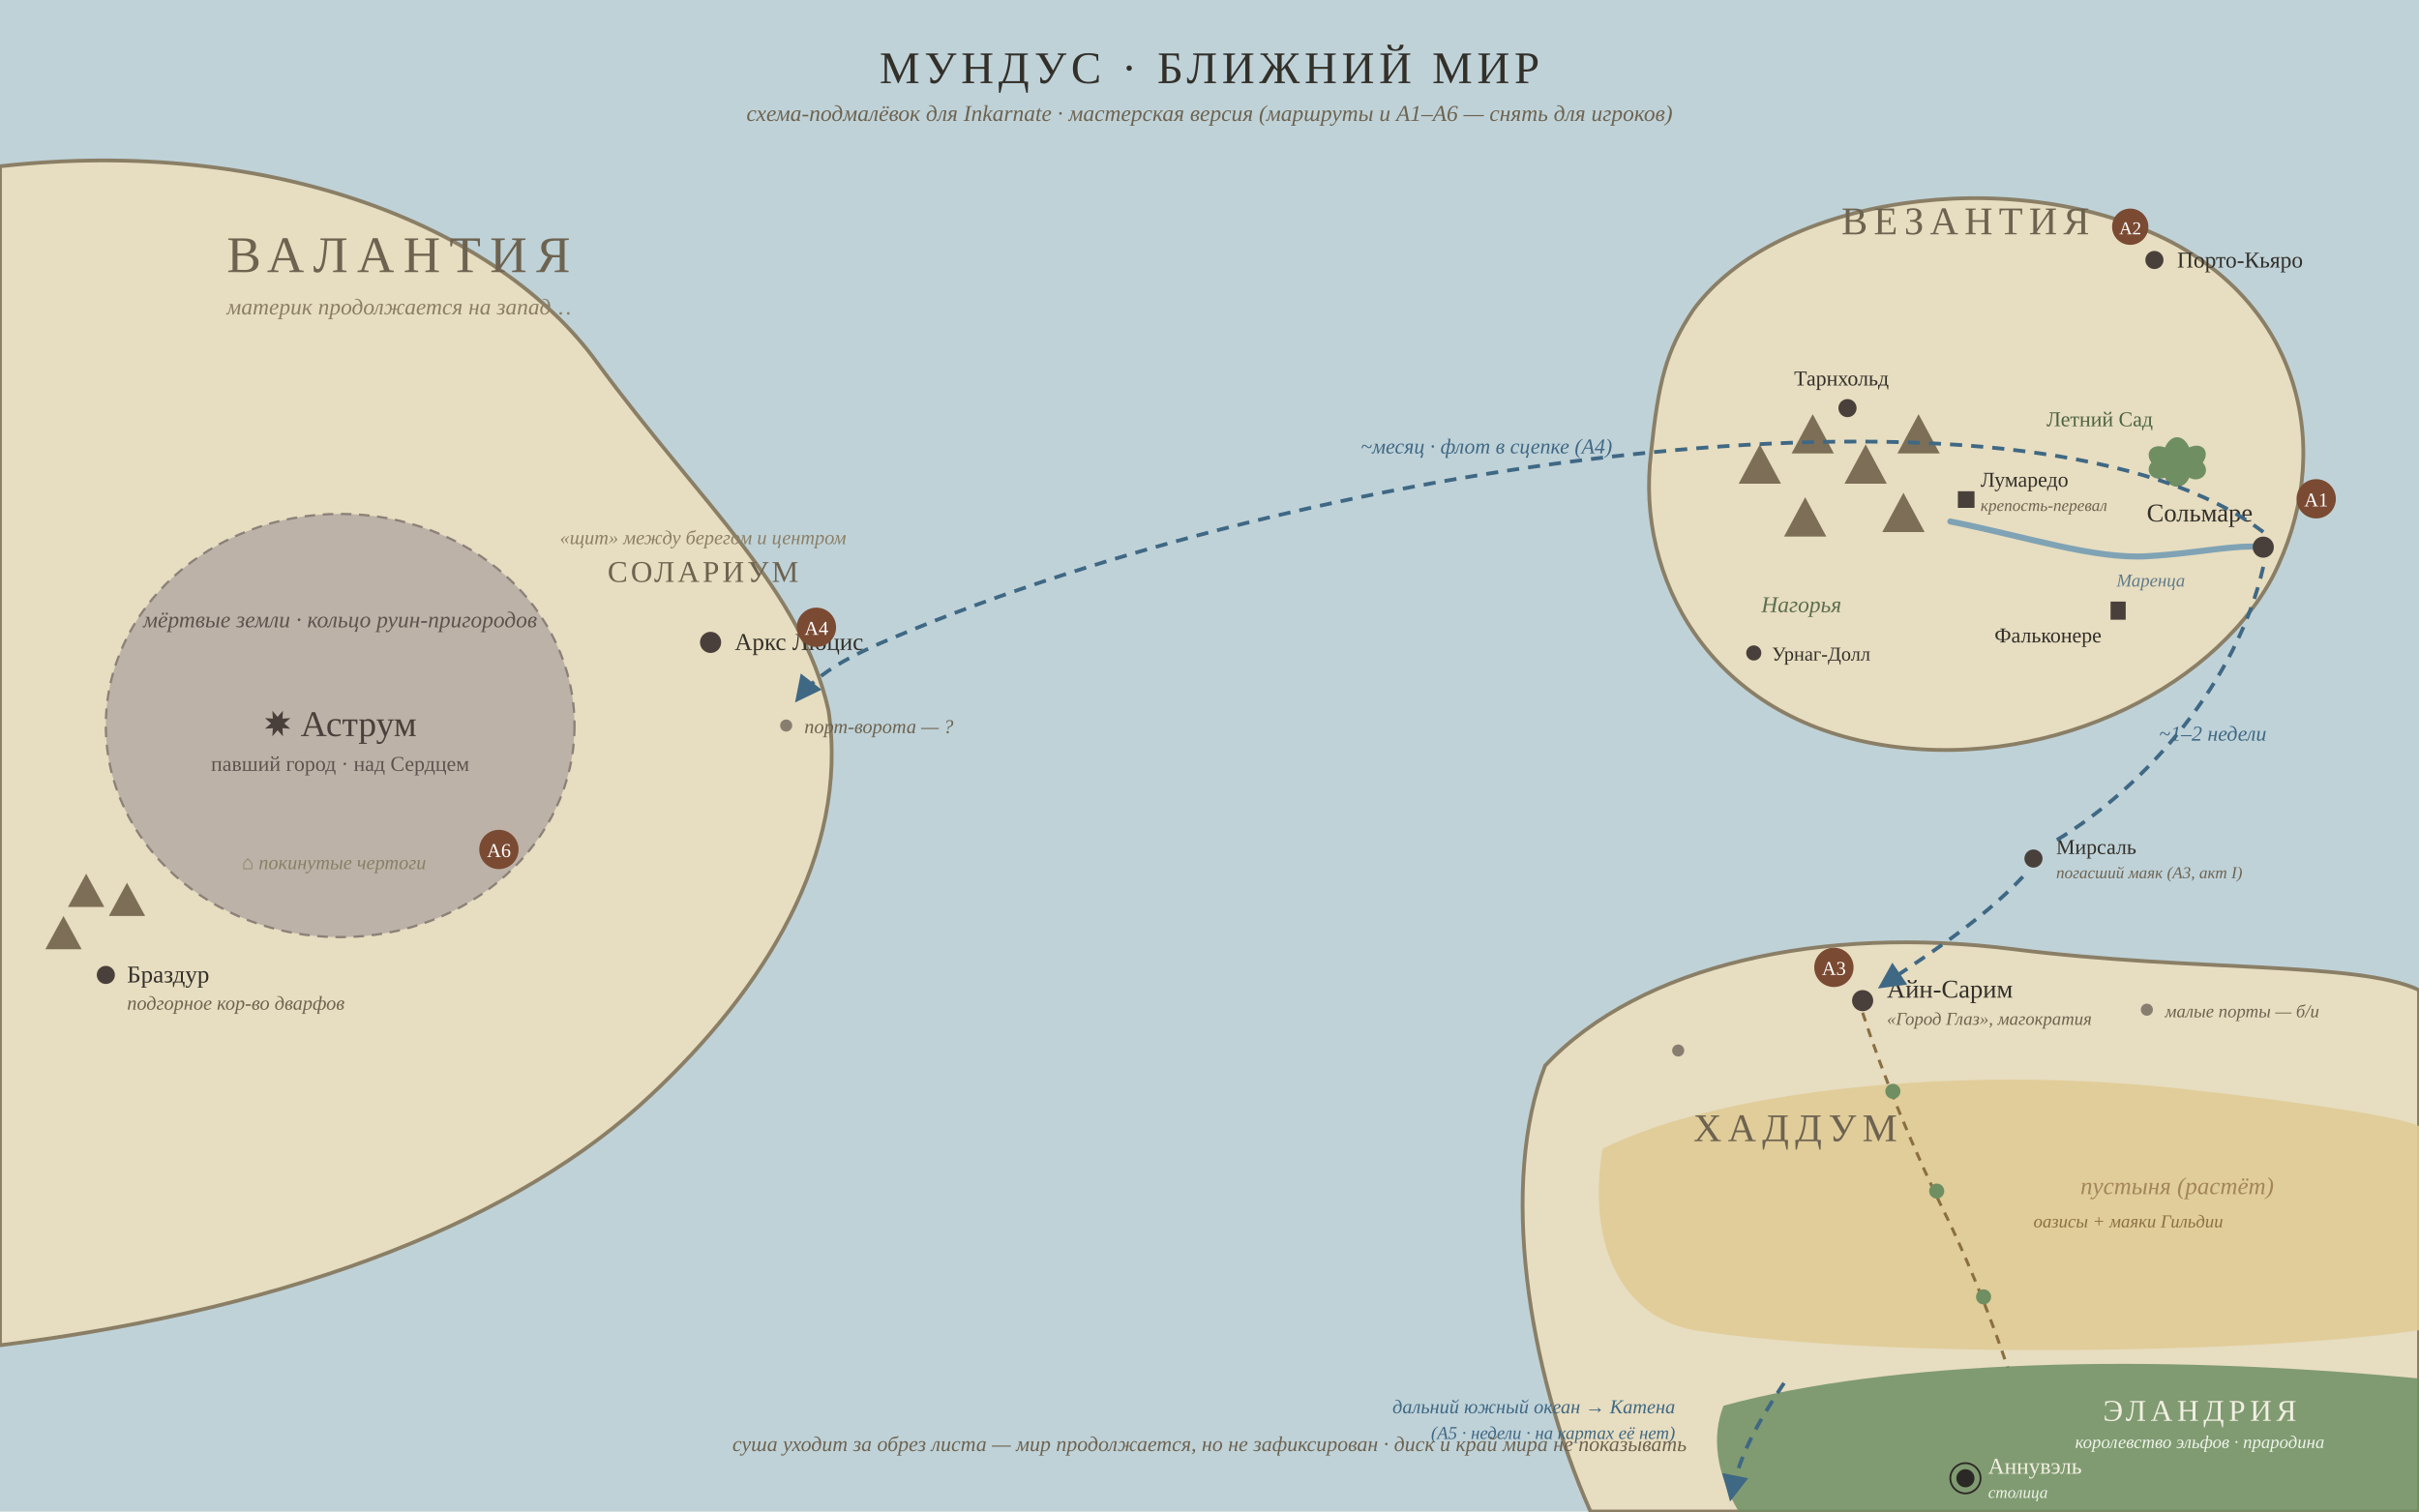
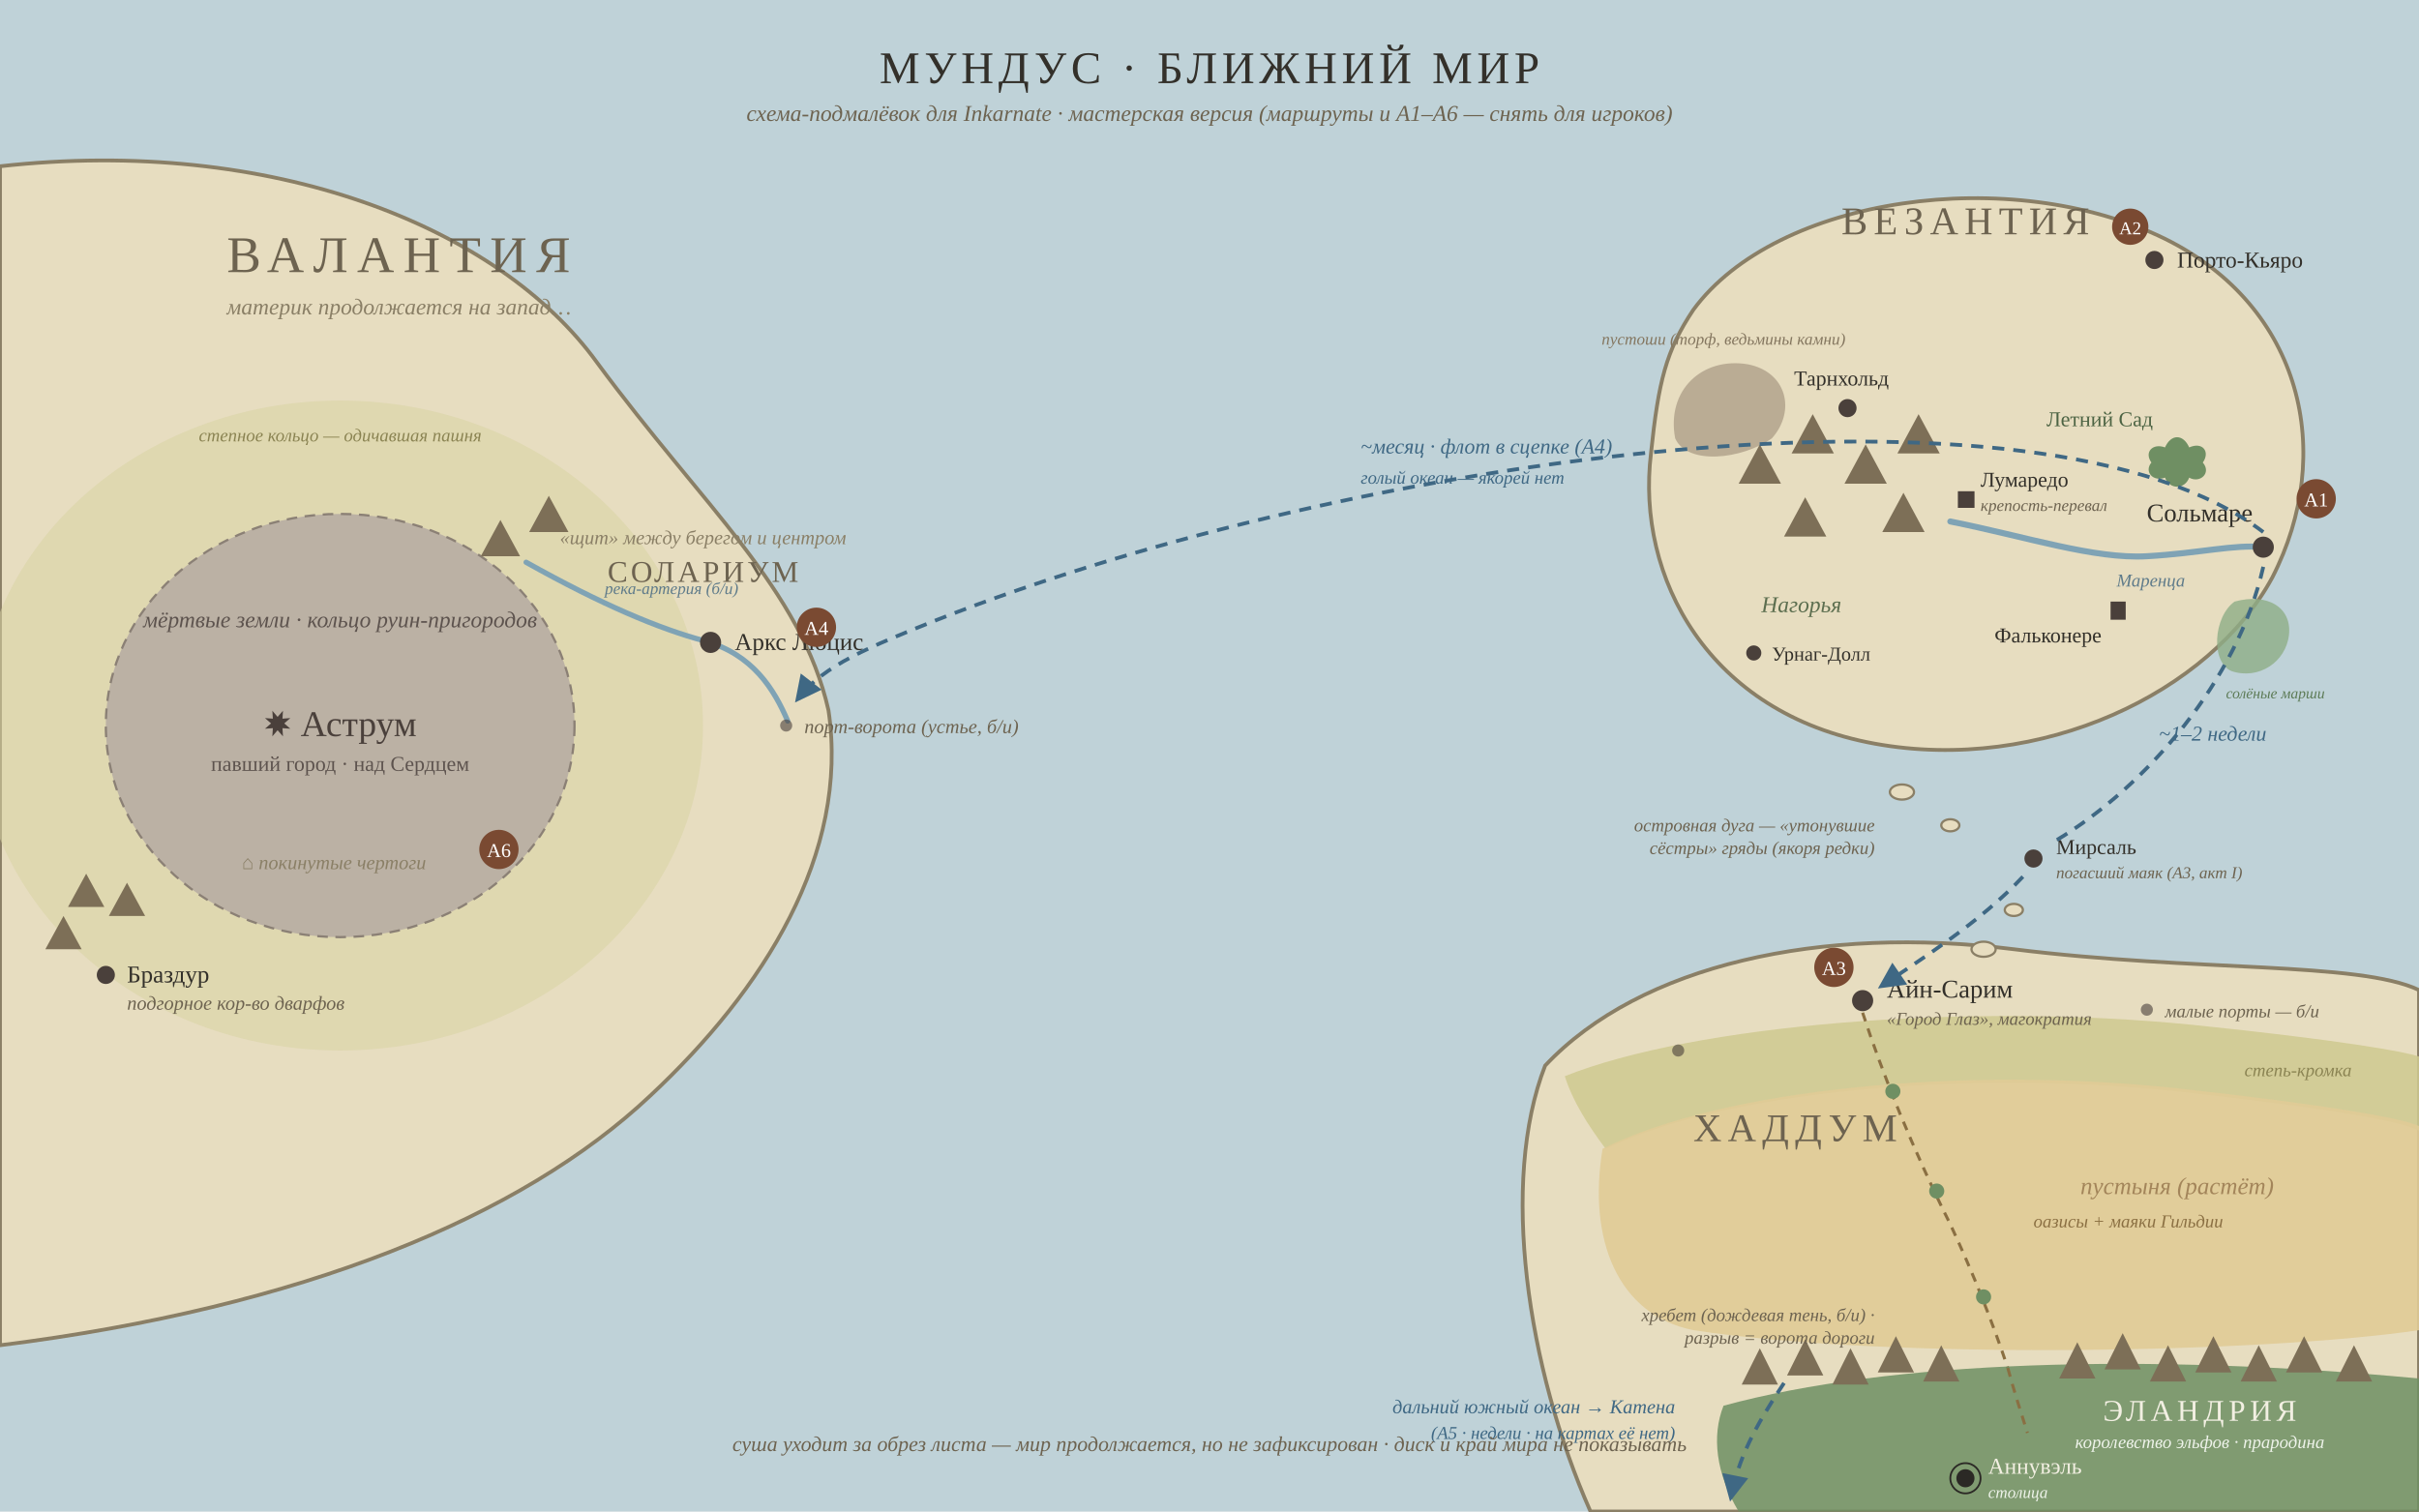
<svg xmlns="http://www.w3.org/2000/svg" viewBox="0 0 1600 1000" font-family="Georgia, 'Times New Roman', serif">
  <defs>
    <marker id="arr" viewBox="0 0 10 10" refX="8" refY="5" markerWidth="7" markerHeight="7" orient="auto">
      <path d="M0,0 L10,5 L0,10 z" fill="#3f6884" />
    </marker>
  </defs>
  <rect width="1600" height="1000" fill="#bfd2d8" />
  <path d="M0,110 C180,90 330,150 395,240 C465,335 530,390 548,470 C562,565 505,655 430,725 C345,805 200,865 0,890 Z" fill="#e7ddc0" stroke="#8a7f66" stroke-width="2.5" />
  <text x="150" y="180" font-size="34" letter-spacing="6" fill="#6d6350">ВАЛАНТИЯ</text>
  <text x="150" y="208" font-size="15" fill="#8a7f66" font-style="italic">материк продолжается на запад…</text>
+   <ellipse cx="225" cy="480" rx="240" ry="215" fill="#d8d3a3" opacity="0.55" />
+   <text x="225" y="292" font-size="12" fill="#8a8352" font-style="italic" text-anchor="middle">степное кольцо — одичавшая пашня</text>
  <ellipse cx="225" cy="480" rx="155" ry="140" fill="#b5aaa2" stroke="#7c716b" stroke-width="1.5" stroke-dasharray="7 5" opacity="0.85" />
  <text x="225" y="415" font-size="15" fill="#5d534e" text-anchor="middle" font-style="italic">мёртвые земли · кольцо руин-пригородов</text>
  <text x="225" y="487" font-size="24" text-anchor="middle" fill="#4a403b">✸ Аструм</text>
  <text x="225" y="510" font-size="14" text-anchor="middle" fill="#5d534e">павший город · над Сердцем</text>
  <circle cx="330" cy="562" r="13" fill="#7a4a32" />
  <text x="330" y="567" font-size="13" fill="#fff" text-anchor="middle">А6</text>
+   <path d="M318,368 l13,-24 13,24 z M350,352 l13,-24 13,24 z" fill="#7d6f57" />
+   <path d="M348,372 C398,400 436,416 466,424 C498,433 512,456 521,477" fill="none" stroke="#7fa3b5" stroke-width="3.5" stroke-linecap="round" />
+   <text x="400" y="393" font-size="11" fill="#5f7b8a" font-style="italic">река-артерия (б/и)</text>
  <text x="465" y="385" font-size="20" letter-spacing="2" fill="#6d6350" text-anchor="middle">СОЛАРИУМ</text>
  <circle cx="470" cy="425" r="7" fill="#4a403b" />
  <text x="486" y="430" font-size="16" fill="#33302a">Аркс Люцис</text>
  <circle cx="520" cy="480" r="4" fill="#4a403b" opacity="0.6" />
-   <text x="532" y="485" font-size="13" fill="#6d6350" font-style="italic">порт-ворота — ?</text>
+   <text x="532" y="485" font-size="13" fill="#6d6350" font-style="italic">порт-ворота (устье, б/и)</text>
  <circle cx="540" cy="415" r="13" fill="#7a4a32" />
  <text x="540" y="420" font-size="13" fill="#fff" text-anchor="middle">А4</text>
  <text x="465" y="360" font-size="13" fill="#8a7f66" font-style="italic" text-anchor="middle">«щит» между берегом и центром</text>
  <path d="M45,600 l12,-22 12,22 z M72,606 l12,-22 12,22 z M30,628 l12,-22 12,22 z" fill="#7d6f57" />
  <circle cx="70" cy="645" r="6" fill="#4a403b" />
  <text x="84" y="650" font-size="16" fill="#33302a">Браздур</text>
  <text x="84" y="668" font-size="13" fill="#6d6350" font-style="italic">подгорное кор-во дварфов</text>
  <text x="160" y="575" font-size="13" fill="#8a7f66" font-style="italic">⌂ покинутые чертоги</text>
  <path d="M1120,205 C1175,130 1330,108 1432,158 C1523,203 1545,300 1503,382 C1462,458 1350,512 1240,492 C1130,472 1082,382 1092,300 C1097,252 1102,232 1120,205 Z" fill="#e7ddc0" stroke="#8a7f66" stroke-width="2.5" />
  <text x="1300" y="155" font-size="26" letter-spacing="4" fill="#6d6350" text-anchor="middle">ВЕЗАНТИЯ</text>
+   <path d="M1108,290 C1102,258 1126,236 1156,241 C1182,246 1188,272 1172,290 C1152,304 1116,308 1108,290 Z" fill="#ab9c86" opacity="0.75" />
+   <text x="1140" y="228" font-size="11" fill="#84765f" font-style="italic" text-anchor="middle">пустоши (торф, ведьмины камни)</text>
+   <path d="M1478,398 C1500,392 1516,402 1514,420 C1512,438 1494,450 1476,444 C1462,438 1464,408 1478,398 Z" fill="#8fae87" opacity="0.8" />
+   <text x="1505" y="462" font-size="10" fill="#5c7a55" font-style="italic" text-anchor="middle">солёные марши</text>
  <path d="M1150,320 l14,-26 14,26 z M1185,300 l14,-26 14,26 z M1220,320 l14,-26 14,26 z M1255,300 l14,-26 14,26 z M1180,355 l14,-26 14,26 z M1245,352 l14,-26 14,26 z" fill="#7d6f57" />
  <path d="M1290,345 C1340,355 1385,370 1420,368 C1455,366 1478,360 1497,362" fill="none" stroke="#7fa3b5" stroke-width="4" stroke-linecap="round" />
  <text x="1400" y="388" font-size="12" fill="#5f7b8a" font-style="italic">Маренца</text>
  <circle cx="1497" cy="362" r="7" fill="#4a403b" />
  <text x="1490" y="345" font-size="17" fill="#33302a" text-anchor="end">Сольмаре</text>
  <circle cx="1532" cy="330" r="13" fill="#7a4a32" />
  <text x="1532" y="335" font-size="13" fill="#fff" text-anchor="middle">А1</text>
  <path d="M1432,296 c4,-9 12,-9 16,0 c9,-4 14,3 9,10 c6,7 -2,14 -9,10 c-3,8 -13,8 -16,0 c-8,3 -14,-4 -9,-10 c-5,-7 1,-13 9,-10 z" fill="#6f8f63" />
  <text x="1424" y="282" font-size="14" fill="#4c6343" text-anchor="end">Летний Сад</text>
  <rect x="1396" y="398" width="10" height="12" fill="#4a403b" />
  <text x="1390" y="425" font-size="14" fill="#33302a" text-anchor="end">Фальконере</text>
  <circle cx="1425" cy="172" r="6" fill="#4a403b" />
  <text x="1440" y="177" font-size="15" fill="#33302a">Порто-Кьяро</text>
  <circle cx="1409" cy="150" r="12" fill="#7a4a32" />
  <text x="1409" y="155" font-size="12" fill="#fff" text-anchor="middle">А2</text>
  <rect x="1295" y="325" width="11" height="11" fill="#4a403b" />
  <text x="1310" y="322" font-size="14" fill="#33302a">Лумаредо</text>
  <text x="1310" y="338" font-size="11" fill="#6d6350" font-style="italic">крепость-перевал</text>
  <circle cx="1222" cy="270" r="6" fill="#4a403b" />
  <text x="1218" y="255" font-size="14" fill="#33302a" text-anchor="middle">Тарнхольд</text>
  <text x="1165" y="405" font-size="15" fill="#5c6e4f" font-style="italic">Нагорья</text>
  <circle cx="1160" cy="432" r="5" fill="#4a403b" />
  <text x="1172" y="437" font-size="13" fill="#33302a">Урнаг-Долл</text>
  <path d="M1022,705 C1085,638 1205,612 1332,628 C1452,643 1560,636 1600,655 L1600,1000 L1052,1000 C1010,905 992,782 1022,705 Z" fill="#e7ddc0" stroke="#8a7f66" stroke-width="2.5" />
+   <path d="M1035,712 C1120,678 1300,663 1450,678 C1548,688 1592,696 1600,699 L1600,748 C1590,742 1540,733 1440,722 C1300,707 1140,722 1062,760 C1050,744 1040,728 1035,712 Z" fill="#cfc98f" opacity="0.85" />
+   <text x="1520" y="712" font-size="12" fill="#8a8352" font-style="italic" text-anchor="middle">степь-кромка</text>
  <path d="M1060,760 C1140,720 1300,705 1440,720 C1540,731 1590,740 1600,745 L1600,880 C1500,895 1250,900 1120,880 C1070,870 1050,820 1060,760 Z" fill="#e0cb96" opacity="0.9" />
  <text x="1120" y="755" font-size="26" letter-spacing="4" fill="#6d6350">ХАДДУМ</text>
  <text x="1440" y="790" font-size="16" fill="#a3855a" font-style="italic" text-anchor="middle">пустыня (растёт)</text>
  <circle cx="1232" cy="662" r="7" fill="#4a403b" />
  <text x="1248" y="660" font-size="17" fill="#33302a">Айн-Сарим</text>
  <text x="1248" y="678" font-size="12" fill="#6d6350" font-style="italic">«Город Глаз», магократия</text>
  <circle cx="1213" cy="640" r="13" fill="#7a4a32" />
  <text x="1213" y="645" font-size="13" fill="#fff" text-anchor="middle">А3</text>
  <circle cx="1110" cy="695" r="4" fill="#4a403b" opacity="0.6" />
  <circle cx="1420" cy="668" r="4" fill="#4a403b" opacity="0.6" />
  <text x="1432" y="673" font-size="12" fill="#6d6350" font-style="italic">малые порты — б/и</text>
  <path d="M1232,670 C1245,710 1265,760 1290,810 C1305,842 1318,875 1328,905" fill="none" stroke="#8a6f42" stroke-width="2" stroke-dasharray="6 5" />
  <circle cx="1252" cy="722" r="5" fill="#6f8f63" />
  <circle cx="1281" cy="788" r="5" fill="#6f8f63" />
  <circle cx="1312" cy="858" r="5" fill="#6f8f63" />
  <text x="1345" y="812" font-size="12" fill="#8a6f42" font-style="italic">оазисы + маяки Гильдии</text>
  <path d="M1140,930 C1250,900 1420,895 1600,912 L1600,1000 L1150,1000 C1135,975 1132,950 1140,930 Z" fill="#6f8f63" opacity="0.85" />
  <text x="1455" y="940" font-size="20" letter-spacing="3" fill="#f2efe2" text-anchor="middle">ЭЛАНДРИЯ</text>
  <text x="1455" y="958" font-size="12" fill="#eef3ea" text-anchor="middle" font-style="italic">королевство эльфов · прародина</text>
  <circle cx="1300" cy="978" r="10" fill="none" stroke="#2b2925" stroke-width="1.2" />
  <circle cx="1300" cy="978" r="6" fill="#2b2925" />
  <text x="1315" y="975" font-size="15" fill="#f2efe2">Аннувэль</text>
  <text x="1315" y="991" font-size="11" fill="#eef3ea" font-style="italic">столица</text>
+   <path d="M1152,916 l12,-24 12,24 z M1182,910 l12,-24 12,24 z M1212,916 l12,-24 12,24 z M1242,908 l12,-24 12,24 z M1272,914 l12,-24 12,24 z" fill="#7d6f57" />
+   <path d="M1362,912 l12,-24 12,24 z M1392,906 l12,-24 12,24 z M1422,914 l12,-24 12,24 z M1452,908 l12,-24 12,24 z M1482,914 l12,-24 12,24 z M1512,908 l12,-24 12,24 z M1545,914 l12,-24 12,24 z" fill="#7d6f57" />
+   <text x="1240" y="874" font-size="12" fill="#6d6350" font-style="italic" text-anchor="end">хребет (дождевая тень, б/и) ·</text>
+   <text x="1240" y="889" font-size="12" fill="#6d6350" font-style="italic" text-anchor="end">разрыв = ворота дороги</text>
+   <path d="M1328,905 C1332,920 1336,932 1341,948" fill="none" stroke="#8a6f42" stroke-width="2" stroke-dasharray="6 5" />
+   <ellipse cx="1258" cy="524" rx="8" ry="5" fill="#e7ddc0" stroke="#8a7f66" stroke-width="1.5" />
+   <ellipse cx="1290" cy="546" rx="6" ry="4" fill="#e7ddc0" stroke="#8a7f66" stroke-width="1.5" />
+   <ellipse cx="1332" cy="602" rx="6" ry="4" fill="#e7ddc0" stroke="#8a7f66" stroke-width="1.5" />
+   <ellipse cx="1312" cy="628" rx="8" ry="5" fill="#e7ddc0" stroke="#8a7f66" stroke-width="1.5" />
+   <text x="1240" y="550" font-size="12" fill="#6d6350" font-style="italic" text-anchor="end">островная дуга — «утонувшие</text>
+   <text x="1240" y="565" font-size="12" fill="#6d6350" font-style="italic" text-anchor="end">сёстры» гряды (якоря редки)</text>
  <circle cx="1345" cy="568" r="6" fill="#4a403b" />
  <text x="1360" y="565" font-size="14" fill="#33302a">Мирсаль</text>
  <text x="1360" y="581" font-size="11" fill="#6d6350" font-style="italic">погасший маяк (А3, акт I)</text>
  <path d="M1497,375 C1480,450 1420,520 1360,556" fill="none" stroke="#3f6884" stroke-width="2.5" stroke-dasharray="8 6" />
  <path d="M1338,580 C1310,610 1270,635 1245,652" fill="none" stroke="#3f6884" stroke-width="2.5" stroke-dasharray="8 6" marker-end="url(#arr)" />
  <text x="1428" y="490" font-size="14" fill="#3f6884" font-style="italic">~1–2 недели</text>
  <path d="M1497,352 C1350,240 900,300 620,410 C575,428 545,440 528,462" fill="none" stroke="#3f6884" stroke-width="2.5" stroke-dasharray="8 6" marker-end="url(#arr)" />
  <text x="900" y="300" font-size="14" fill="#3f6884" font-style="italic">~месяц · флот в сцепке (А4)</text>
+   <text x="900" y="320" font-size="12" fill="#3f6884" font-style="italic">голый океан — якорей нет</text>
  <path d="M1180,915 C1160,945 1150,965 1145,990" fill="none" stroke="#3f6884" stroke-width="2.5" stroke-dasharray="8 6" marker-end="url(#arr)" />
  <text x="1108" y="935" font-size="13" fill="#3f6884" font-style="italic" text-anchor="end">дальний южный океан → Катена</text>
  <text x="1108" y="952" font-size="12" fill="#3f6884" font-style="italic" text-anchor="end">(А5 · недели · на картах её нет)</text>
  <text x="800" y="55" font-size="30" letter-spacing="3" fill="#33302a" text-anchor="middle">МУНДУС · БЛИЖНИЙ МИР</text>
  <text x="800" y="80" font-size="15" fill="#6d6350" text-anchor="middle" font-style="italic">схема-подмалёвок для Inkarnate · мастерская версия (маршруты и А1–А6 — снять для игроков)</text>
  <text x="800" y="960" font-size="14" fill="#6d6350" text-anchor="middle" font-style="italic">суша уходит за обрез листа — мир продолжается, но не зафиксирован · диск и край мира не показывать</text>
</svg>
